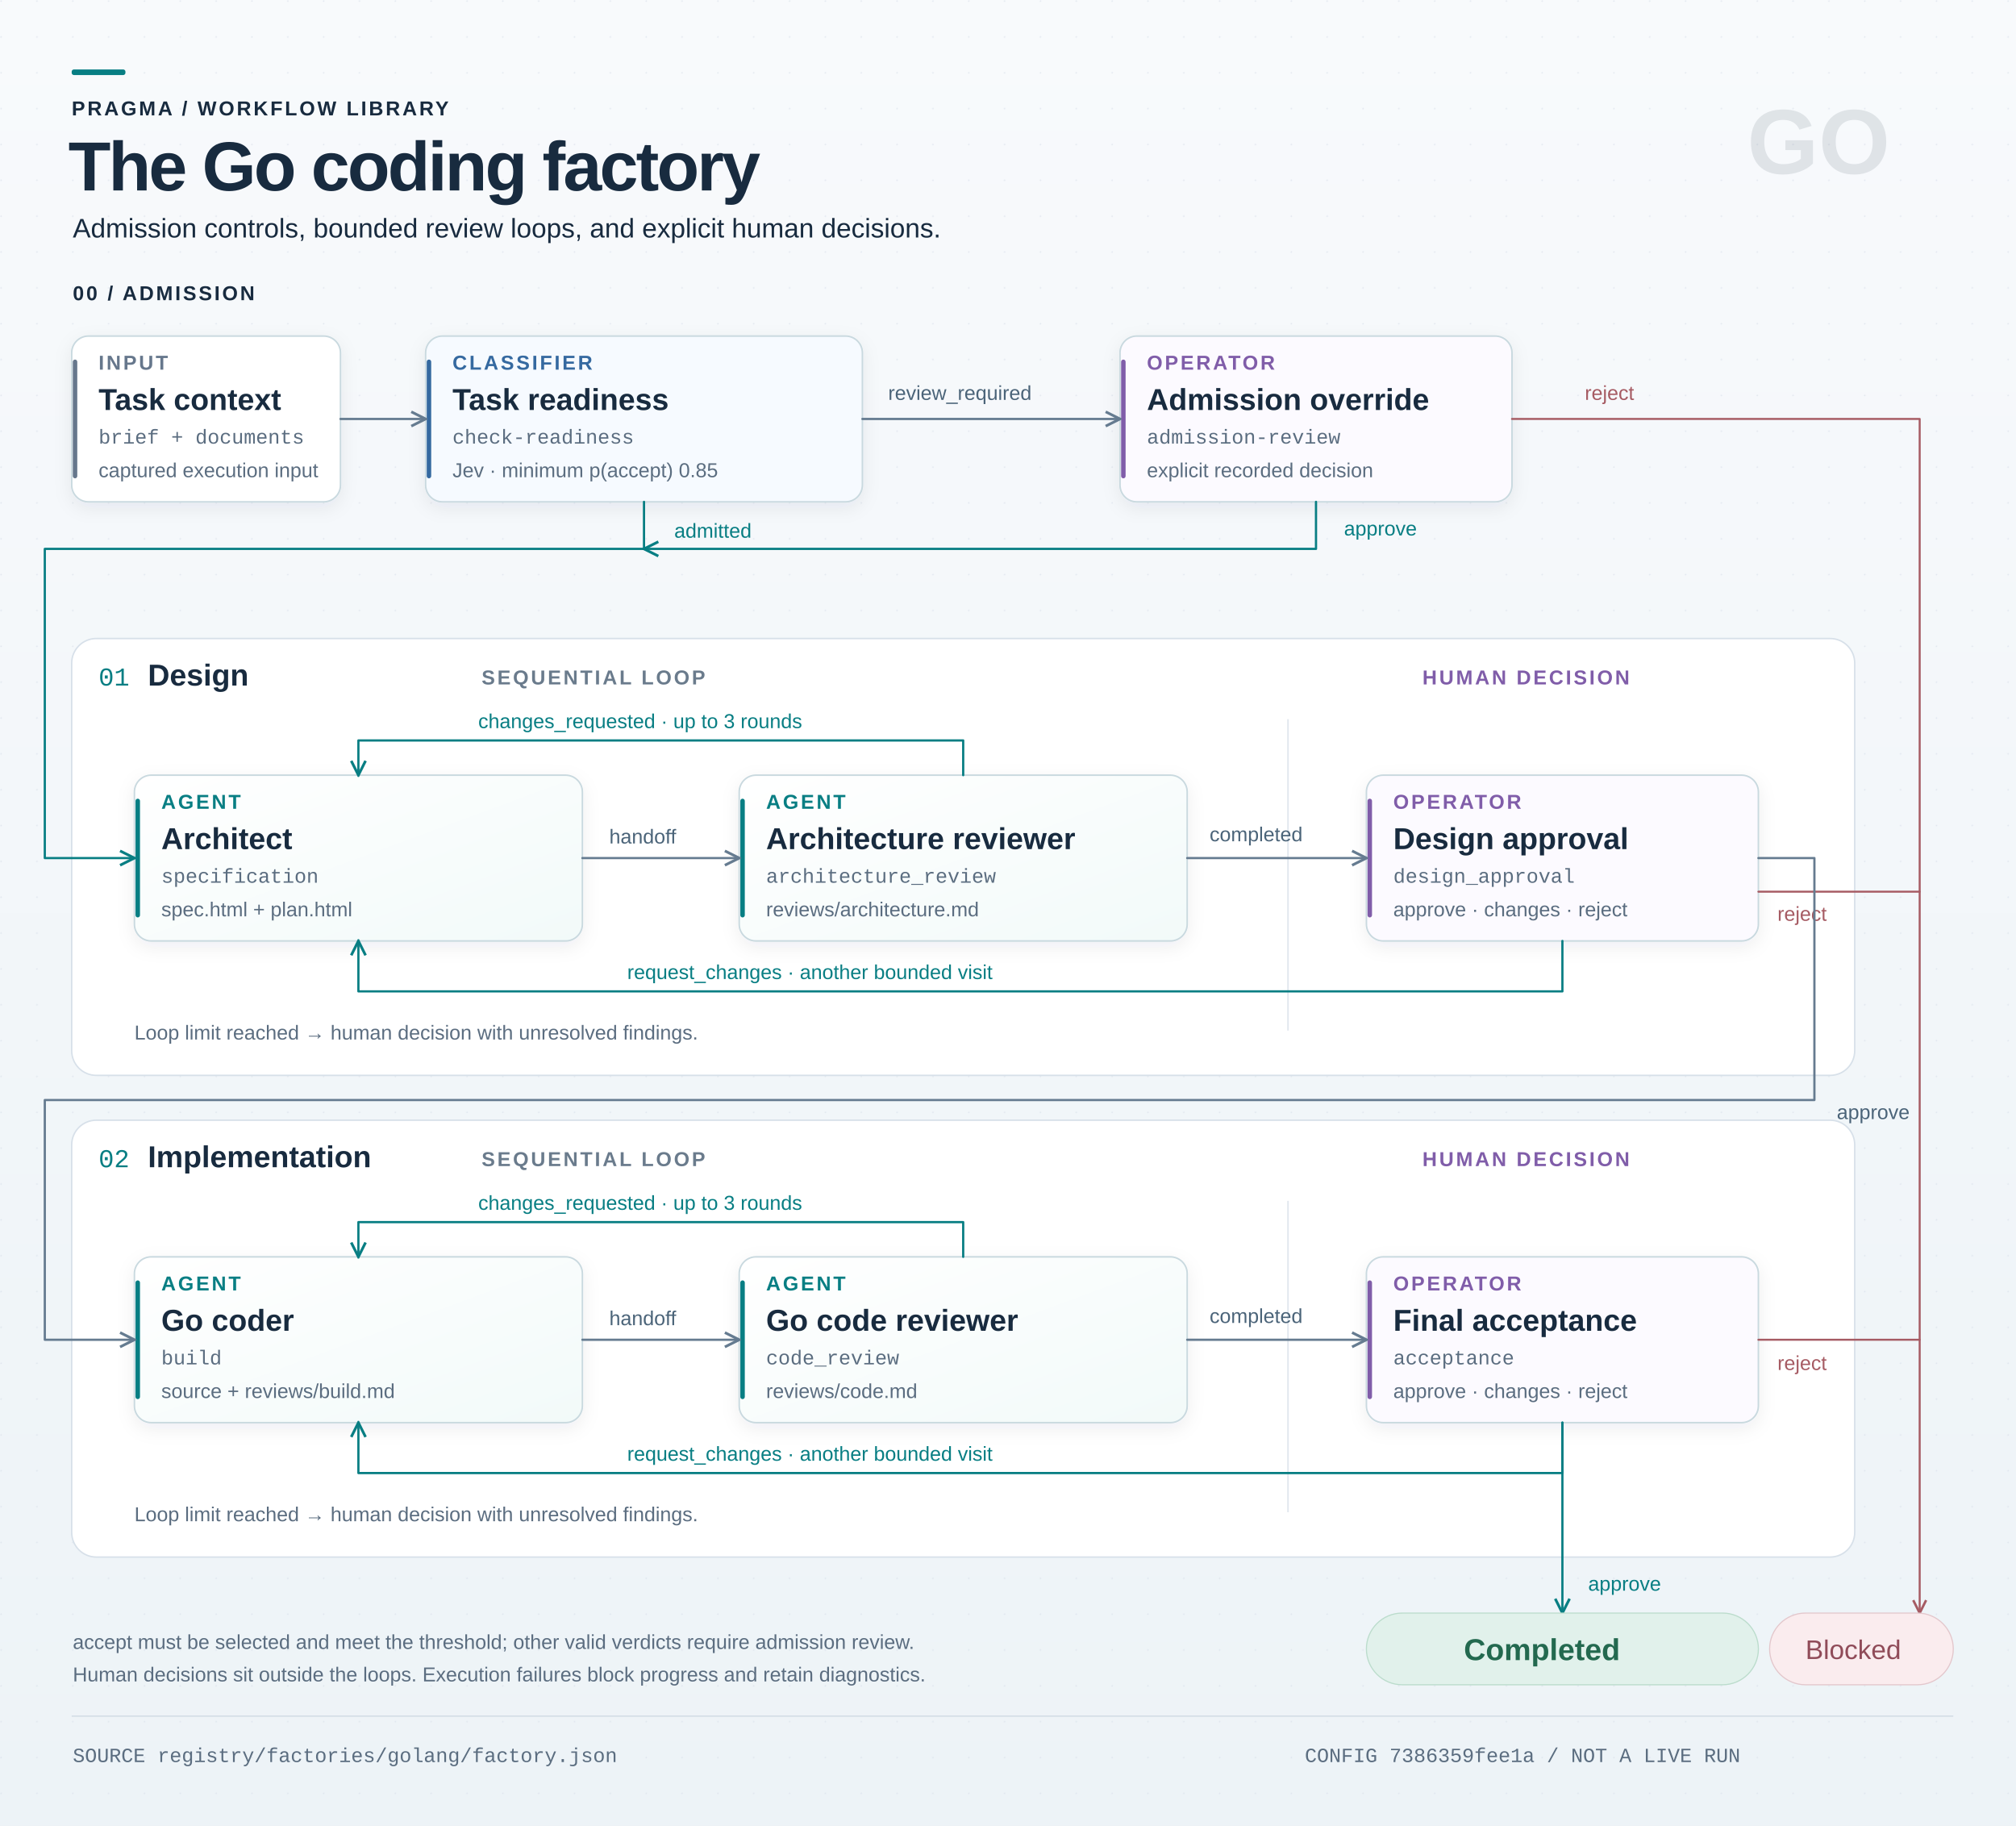
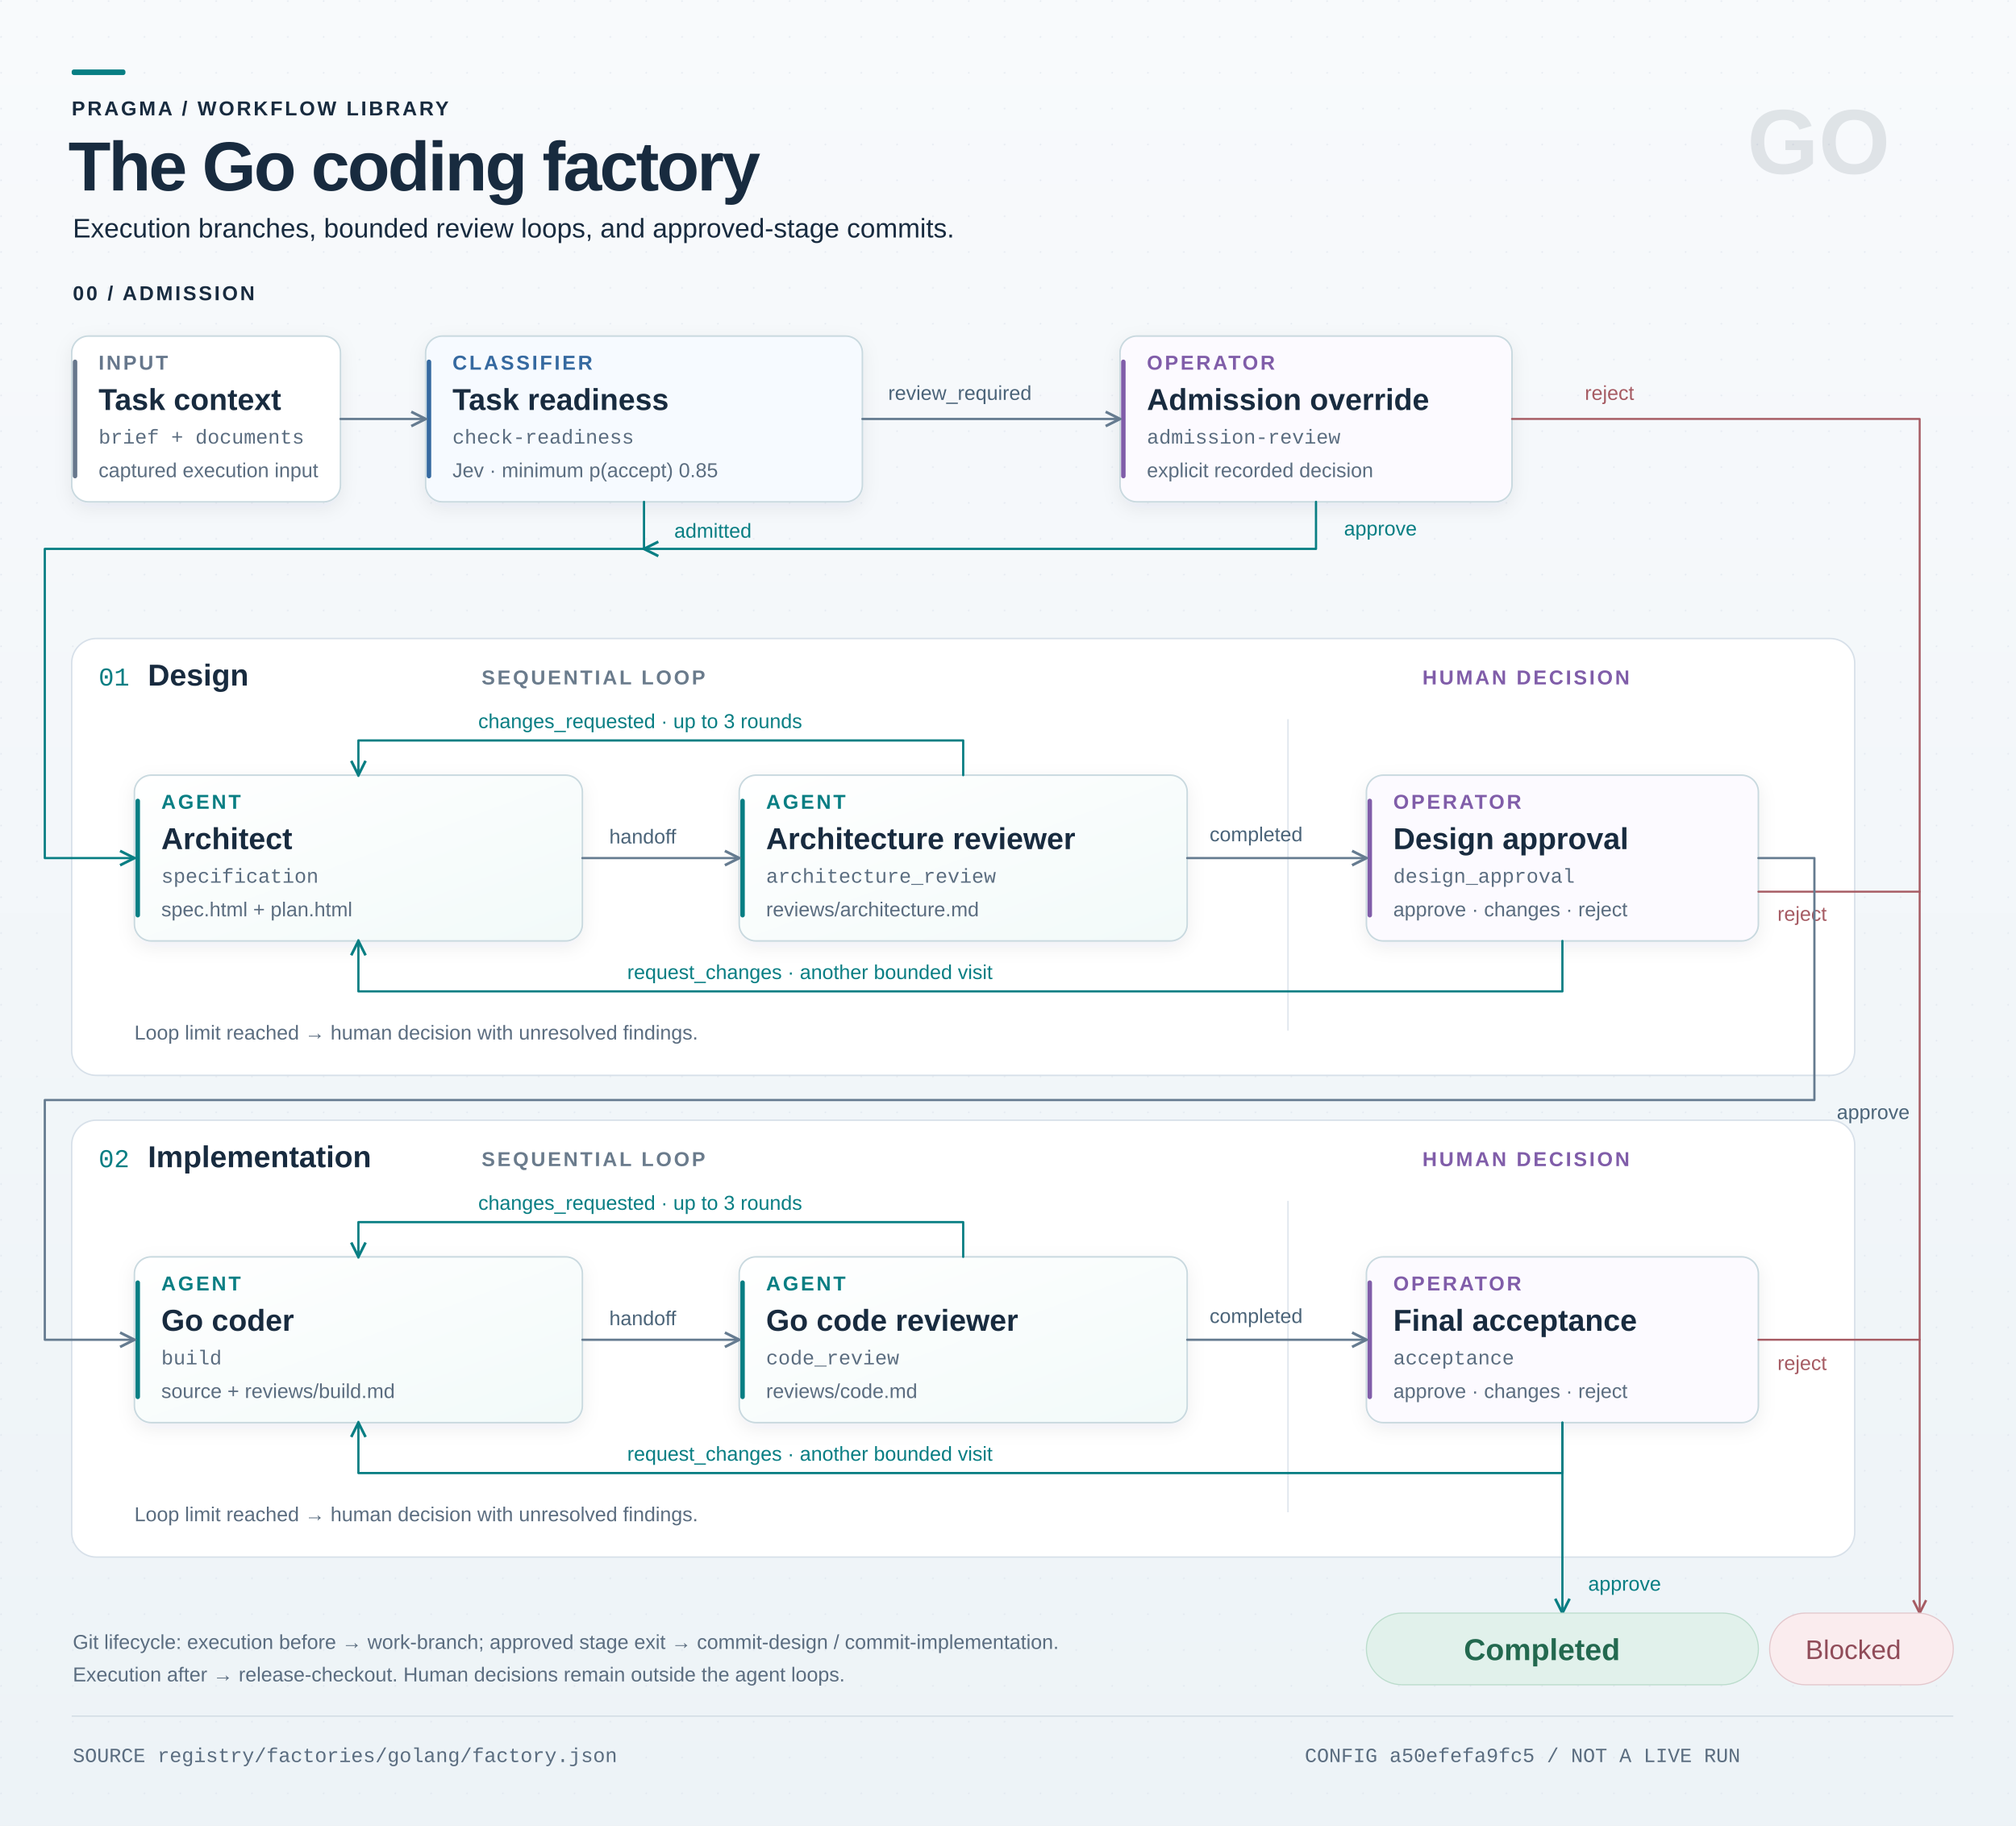
<svg xmlns="http://www.w3.org/2000/svg" width="1800" height="1630" viewBox="0 0 1800 1630" role="img" aria-labelledby="title description">
  <defs>
    <pattern id="grid" width="32" height="32" patternUnits="userSpaceOnUse">
      <circle cx="1" cy="1" r="0.7" fill="#d5dde8" opacity="0.55" />
    </pattern>
    <linearGradient id="paper" x2="0" y2="1">
      <stop stop-color="#f8fafc" />
      <stop offset="1" stop-color="#edf3f7" />
    </linearGradient>
    <linearGradient id="agentfill" x2="1" y2="1">
      <stop stop-color="#ffffff" />
      <stop offset="1" stop-color="#f2faf9" />
    </linearGradient>
    <filter id="shadow" x="-15%" y="-20%" width="140%" height="150%">
      <feDropShadow dx="0" dy="5" stdDeviation="8" flood-color="#193047" flood-opacity="0.07" />
    </filter>
    <marker id="arrow" viewBox="0 0 10 10" refX="9" refY="5" markerWidth="8" markerHeight="8" orient="auto-start-reverse">
      <path d="M 1 1 L 9 5 L 1 9" fill="none" stroke="#657b90" stroke-width="1.5" />
    </marker>
    <marker id="teal" viewBox="0 0 10 10" refX="9" refY="5" markerWidth="8" markerHeight="8" orient="auto">
      <path d="M 1 1 L 9 5 L 1 9" fill="none" stroke="#087e83" stroke-width="1.5" />
    </marker>
    <marker id="red" viewBox="0 0 10 10" refX="9" refY="5" markerWidth="8" markerHeight="8" orient="auto">
      <path d="M 1 1 L 9 5 L 1 9" fill="none" stroke="#a65b63" stroke-width="1.5" />
    </marker>
  </defs>
  <style>
text {font-family: -apple-system, BlinkMacSystemFont, 'Helvetica Neue', Arial, sans-serif;fill:#182b3f}
.mono {font-family:'SFMono-Regular',Consolas,'Liberation Mono',monospace}
.small {font-size:18px;fill:#5b6d80}.label {font-size:18px;letter-spacing:2px;font-weight:600}.title {font-size:27px;font-weight:600}
.route {font-size:18px;fill:#4b6479}.node {fill:url(#agentfill);stroke:#c9d9df;stroke-width:1.4;filter:url(#shadow)}
.line {fill:none;stroke:#657b90;stroke-width:2;stroke-linejoin:round;stroke-linecap:round;marker-end:url(#arrow)}
.return {fill:none;stroke:#087e83;stroke-width:2;stroke-linejoin:round;stroke-linecap:round;marker-end:url(#teal)}
.reject {fill:none;stroke:#a65b63;stroke-width:1.8;stroke-linejoin:round;stroke-linecap:round}
</style>
  <rect width="1800" height="1630" fill="url(#paper)" />
  <rect width="1800" height="1630" fill="url(#grid)" />
  <rect x="64" y="62" width="48" height="5" rx="2" fill="#087e83" />
  <text x="64" y="103" class="label">PRAGMA / WORKFLOW LIBRARY</text>
  <text x="61" y="170" font-size="62" font-weight="600" letter-spacing="-2">The Go coding factory</text>
-   <text x="65" y="212" font-size="24" fill="#5b6d80">Admission controls, bounded review loops, and explicit human decisions.</text>
+   <text x="65" y="212" font-size="24" fill="#5b6d80">Execution branches, bounded review loops, and approved-stage commits.</text>
  <text x="1560" y="155" font-size="82" font-weight="600" fill="#087e83" opacity="0.11">GO</text>
  <text x="65" y="268" class="label">00 / ADMISSION</text>
  <rect x="64" y="300" width="240" height="148" rx="15" class="node" style="fill:#ffffff" />
  <rect x="65" y="321" width="4" height="106" rx="2" fill="#66778c" />
  <text x="88" y="330" class="label" style="fill:#66778c">INPUT</text>
  <text x="88" y="366" class="title">Task context</text>
  <text x="88" y="396" class="mono small">brief + documents</text>
  <text x="88" y="426" class="small">captured execution input</text>
  <rect x="380" y="300" width="390" height="148" rx="15" class="node" style="fill:#f6faff" />
  <rect x="381" y="321" width="4" height="106" rx="2" fill="#3569a0" />
  <text x="404" y="330" class="label" style="fill:#3569a0">CLASSIFIER</text>
  <text x="404" y="366" class="title">Task readiness</text>
  <text x="404" y="396" class="mono small">check-readiness</text>
  <text x="404" y="426" class="small">Jev · minimum p(accept) 0.85</text>
  <rect x="1000" y="300" width="350" height="148" rx="15" class="node" style="fill:#fcfaff" />
  <rect x="1001" y="321" width="4" height="106" rx="2" fill="#805da9" />
  <text x="1024" y="330" class="label" style="fill:#805da9">OPERATOR</text>
  <text x="1024" y="366" class="title">Admission override</text>
  <text x="1024" y="396" class="mono small">admission-review</text>
  <text x="1024" y="426" class="small">explicit recorded decision</text>
  <path d="M 304 374 H 380" class="line" />
  <path d="M 770 374 H 1000" class="line" />
  <text x="793" y="357" class="route">review_required</text>
  <text x="602" y="480" class="route" style="fill:#087e83">admitted</text>
  <path d="M 1175 448 V 490 H 575" class="return" />
  <text x="1200" y="478" class="route" style="fill:#087e83">approve</text>
  <path d="M 1350 374 H 1714 V 1440" class="reject" marker-end="url(#red)" />
  <text x="1415" y="357" class="route" style="fill:#a65b63">reject</text>
  <rect x="64" y="570" width="1592" height="390" rx="22" fill="#ffffff" stroke="#d7e0e9" stroke-width="1.3" />
  <text x="88" y="612" class="mono" font-size="23" style="fill:#087e83">01</text>
  <text x="132" y="612" class="title">Design</text>
  <text x="430" y="611" class="label" style="fill:#6a7b8c">SEQUENTIAL LOOP</text>
  <text x="1270" y="611" class="label" style="fill:#805da9">HUMAN DECISION</text>
  <path d="M 1150 642 V 920" stroke="#e1e7ee" stroke-width="1.4" />
  <rect x="120" y="692" width="400" height="148" rx="15" class="node" style="fill:url(#agentfill)" />
  <rect x="121" y="713" width="4" height="106" rx="2" fill="#087e83" />
  <text x="144" y="722" class="label" style="fill:#087e83">AGENT</text>
  <text x="144" y="758" class="title">Architect</text>
  <text x="144" y="788" class="mono small">specification</text>
  <text x="144" y="818" class="small">spec.html + plan.html</text>
  <rect x="660" y="692" width="400" height="148" rx="15" class="node" style="fill:url(#agentfill)" />
  <rect x="661" y="713" width="4" height="106" rx="2" fill="#087e83" />
  <text x="684" y="722" class="label" style="fill:#087e83">AGENT</text>
  <text x="684" y="758" class="title">Architecture reviewer</text>
  <text x="684" y="788" class="mono small">architecture_review</text>
  <text x="684" y="818" class="small">reviews/architecture.md</text>
  <rect x="1220" y="692" width="350" height="148" rx="15" class="node" style="fill:#fcfaff" />
  <rect x="1221" y="713" width="4" height="106" rx="2" fill="#805da9" />
  <text x="1244" y="722" class="label" style="fill:#805da9">OPERATOR</text>
  <text x="1244" y="758" class="title">Design approval</text>
  <text x="1244" y="788" class="mono small">design_approval</text>
  <text x="1244" y="818" class="small">approve · changes · reject</text>
  <path d="M 520 766 H 660" class="line" />
  <text x="544" y="753" class="route">handoff</text>
  <path d="M 1060 766 H 1220" class="line" />
  <text x="1080" y="751" class="route">completed</text>
  <path d="M 860 692 V 661 H 320 V 692" class="return" />
  <text x="427" y="650" class="route" style="fill:#087e83">changes_requested · up to 3 rounds</text>
  <path d="M 1395 840 V 885 H 320 V 840" class="return" />
  <text x="560" y="874" class="route" style="fill:#087e83">request_changes · another bounded visit</text>
  <text x="120" y="928" class="small">Loop limit reached → human decision with unresolved findings.</text>
  <text x="1640" y="999" class="route">approve</text>
  <path d="M 1570 796 H 1714" class="reject" />
  <text x="1587" y="822" class="route" style="fill:#a65b63">reject</text>
  <rect x="64" y="1000" width="1592" height="390" rx="22" fill="#ffffff" stroke="#d7e0e9" stroke-width="1.3" />
  <text x="88" y="1042" class="mono" font-size="23" style="fill:#087e83">02</text>
  <text x="132" y="1042" class="title">Implementation</text>
  <text x="430" y="1041" class="label" style="fill:#6a7b8c">SEQUENTIAL LOOP</text>
  <text x="1270" y="1041" class="label" style="fill:#805da9">HUMAN DECISION</text>
  <path d="M 1150 1072 V 1350" stroke="#e1e7ee" stroke-width="1.4" />
  <rect x="120" y="1122" width="400" height="148" rx="15" class="node" style="fill:url(#agentfill)" />
  <rect x="121" y="1143" width="4" height="106" rx="2" fill="#087e83" />
  <text x="144" y="1152" class="label" style="fill:#087e83">AGENT</text>
  <text x="144" y="1188" class="title">Go coder</text>
  <text x="144" y="1218" class="mono small">build</text>
  <text x="144" y="1248" class="small">source + reviews/build.md</text>
  <rect x="660" y="1122" width="400" height="148" rx="15" class="node" style="fill:url(#agentfill)" />
  <rect x="661" y="1143" width="4" height="106" rx="2" fill="#087e83" />
  <text x="684" y="1152" class="label" style="fill:#087e83">AGENT</text>
  <text x="684" y="1188" class="title">Go code reviewer</text>
  <text x="684" y="1218" class="mono small">code_review</text>
  <text x="684" y="1248" class="small">reviews/code.md</text>
  <rect x="1220" y="1122" width="350" height="148" rx="15" class="node" style="fill:#fcfaff" />
  <rect x="1221" y="1143" width="4" height="106" rx="2" fill="#805da9" />
  <text x="1244" y="1152" class="label" style="fill:#805da9">OPERATOR</text>
  <text x="1244" y="1188" class="title">Final acceptance</text>
  <text x="1244" y="1218" class="mono small">acceptance</text>
  <text x="1244" y="1248" class="small">approve · changes · reject</text>
  <path d="M 520 1196 H 660" class="line" />
  <text x="544" y="1183" class="route">handoff</text>
  <path d="M 1060 1196 H 1220" class="line" />
  <text x="1080" y="1181" class="route">completed</text>
  <path d="M 860 1122 V 1091 H 320 V 1122" class="return" />
  <text x="427" y="1080" class="route" style="fill:#087e83">changes_requested · up to 3 rounds</text>
  <path d="M 1395 1270 V 1315 H 320 V 1270" class="return" />
  <text x="560" y="1304" class="route" style="fill:#087e83">request_changes · another bounded visit</text>
  <text x="120" y="1358" class="small">Loop limit reached → human decision with unresolved findings.</text>
  <path d="M 575 448 V 490 H 40 V 766 H 120" class="return" />
  <path d="M 1570 766 H 1620 V 982 H 40 V 1196 H 120" class="line" />
  <path d="M 1395 1270 V 1440" class="return" />
  <text x="1418" y="1420" class="route" style="fill:#087e83">approve</text>
  <path d="M 1570 1196 H 1714" class="reject" />
  <text x="1587" y="1223" class="route" style="fill:#a65b63">reject</text>
  <rect x="1220" y="1440" width="350" height="64" rx="32" fill="#e1f1eb" stroke="#bbdccc" />
  <text x="1307" y="1482" class="title" style="fill:#23694f">Completed</text>
  <rect x="1580" y="1440" width="164" height="64" rx="32" fill="#faecee" stroke="#e3c7cc" />
  <text x="1612" y="1481" font-size="24" style="fill:#904c59">Blocked</text>
-   <text x="65" y="1472" class="small">accept must be selected and meet the threshold; other valid verdicts require admission review.</text>
-   <text x="65" y="1501" class="small">Human decisions sit outside the loops. Execution failures block progress and retain diagnostics.</text>
+   <text x="65" y="1472" class="small">Git lifecycle: execution before → work-branch; approved stage exit → commit-design / commit-implementation.</text>
+   <text x="65" y="1501" class="small">Execution after → release-checkout. Human decisions remain outside the agent loops.</text>
  <path d="M 64 1532 H 1744" stroke="#ced9e2" />
  <text x="65" y="1573" class="mono small">SOURCE  registry/factories/golang/factory.json</text>
-   <text x="1165" y="1573" class="mono small">CONFIG 7386359fee1a  /  NOT A LIVE RUN</text>
+   <text x="1165" y="1573" class="mono small">CONFIG a50efefa9fc5  /  NOT A LIVE RUN</text>
</svg>
